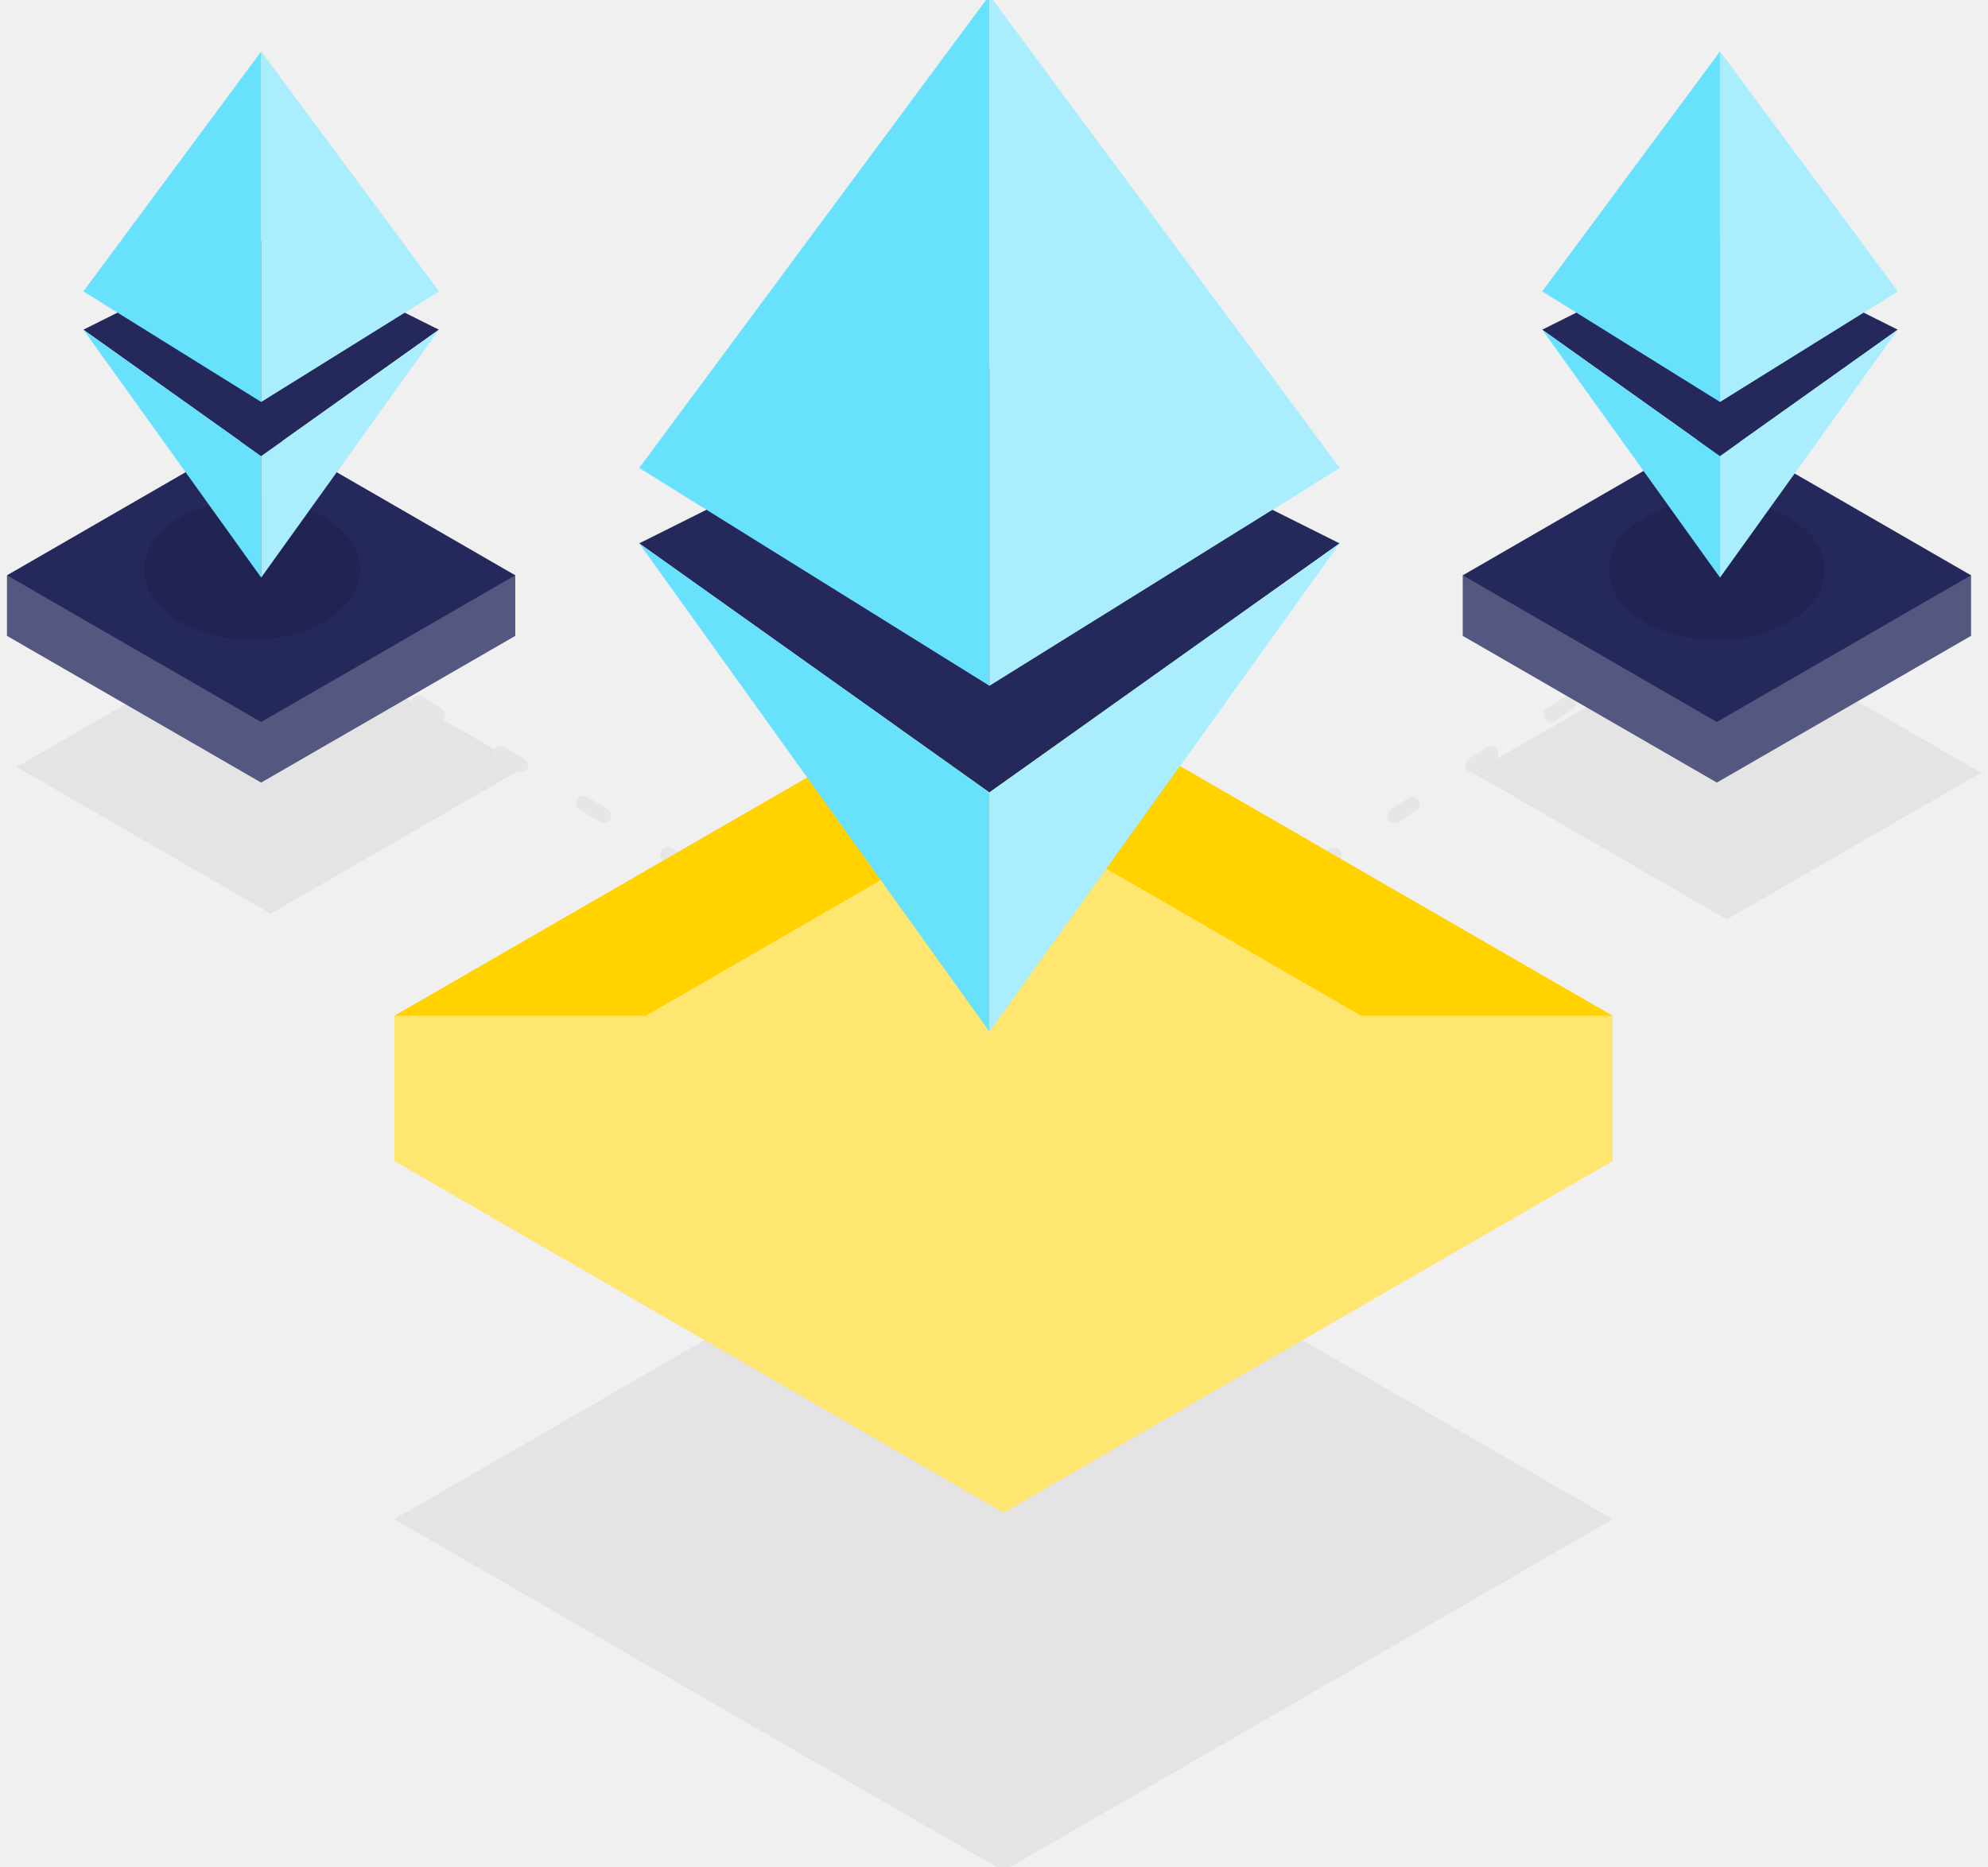
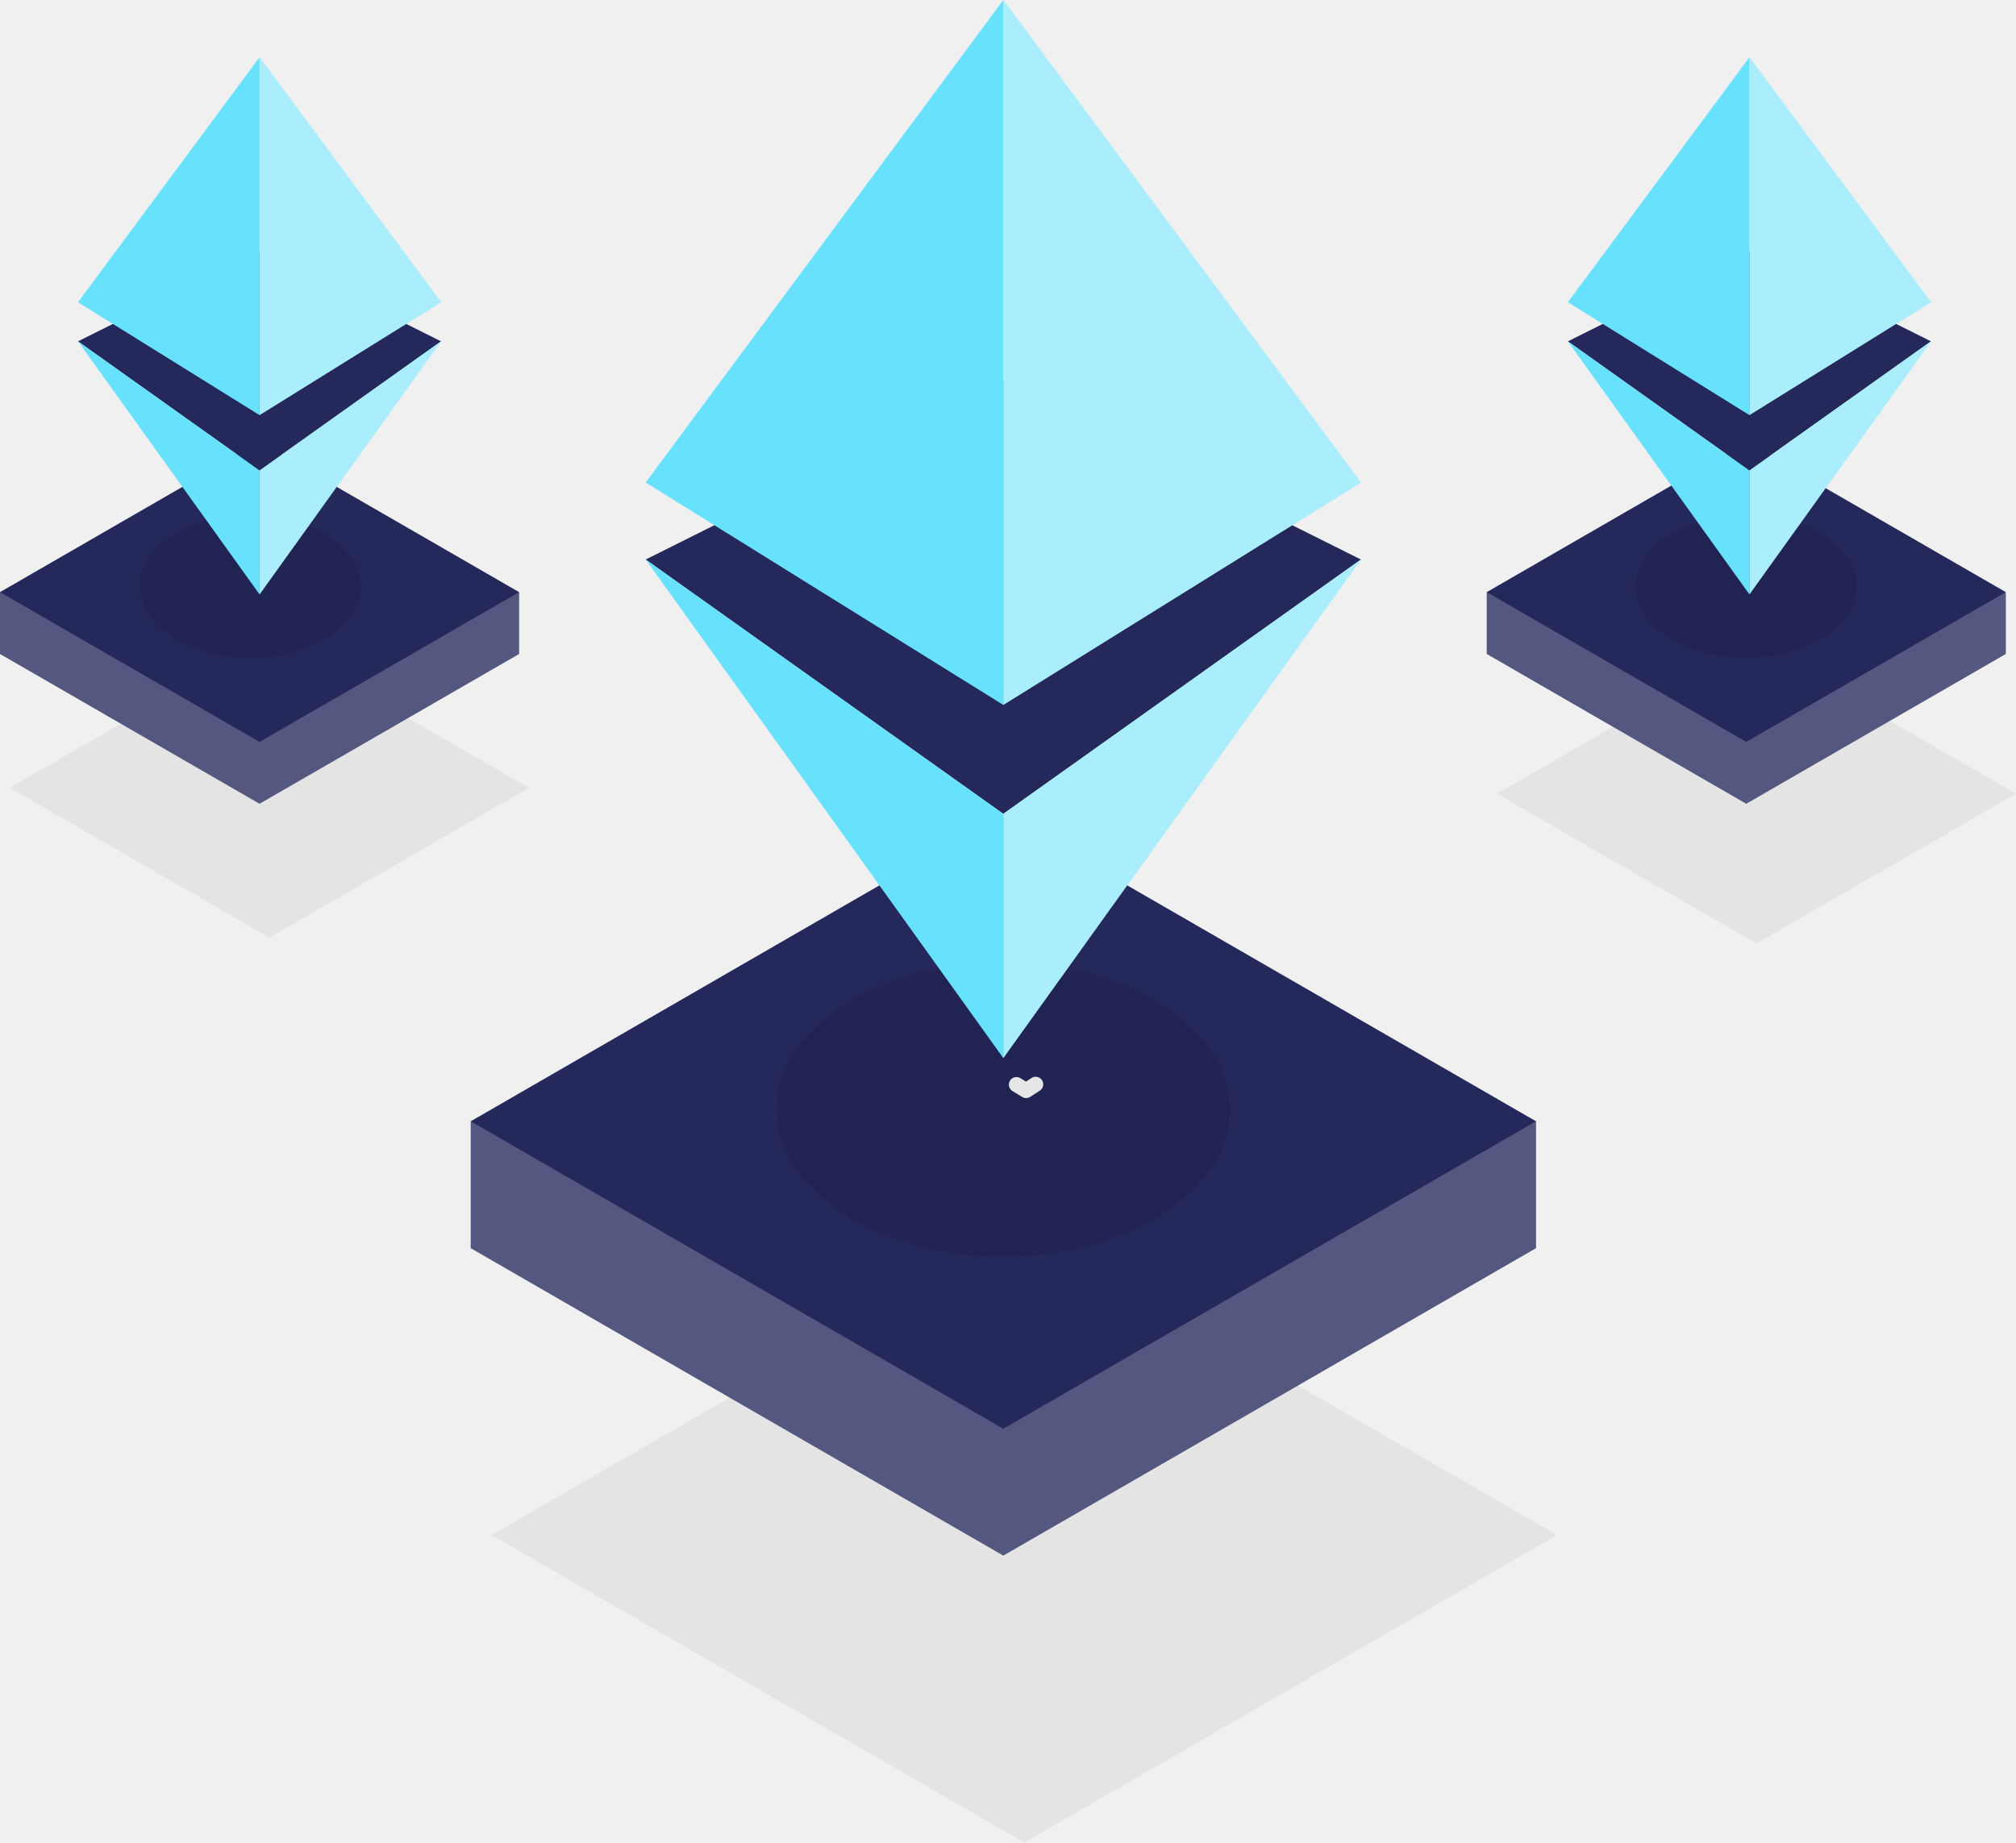
- <svg xmlns="http://www.w3.org/2000/svg" width="220.42" height="206.94" data-name="Layer 1" version="1.1" viewBox="0 0 266.42 251.9">
-   <polygon transform="translate(132.42 -20.051)" points="99.7 104.55 65.4 124.35 99.7 144.15 134 124.35" style="fill:#e4e4e4" />
-   <polygon transform="translate(-64.1 -20.83)" points="65.4 124.35 99.7 144.15 134 124.35 99.7 104.55" style="fill:#e4e4e4" />
-   <polygon transform="translate(-65.4 21.249)" points="282.1 183.8 199.89 136.34 117.68 183.8 199.89 231.27" style="fill:#e4e4e4" />
-   <g transform="translate(0 .11942)">
-     <path d="m125.67 138.36a1 1 0 0 1-0.52-0.14l-2.6-1.58a1 1 0 0 1-0.33-1.38 1 1 0 0 1 1.37-0.33l2.6 1.58a1 1 0 0 1 0.33 1.37 1 1 0 0 1-0.85 0.48zm-11.26-6.84a1 1 0 0 1-0.52-0.15l-2.6-1.58a1 1 0 0 1-0.33-1.37 1 1 0 0 1 1.37-0.34l2.6 1.58a1 1 0 0 1 0.33 1.38 1 1 0 0 1-0.85 0.48zm-11.26-6.85a1.07 1.07 0 0 1-0.52-0.14l-2.6-1.58a1 1 0 0 1-0.33-1.38 1 1 0 0 1 1.37-0.33l2.6 1.58a1 1 0 0 1-0.52 1.85zm-11.26-6.84a1 1 0 0 1-0.52-0.15l-2.6-1.58a1 1 0 1 1 1-1.71l2.6 1.58a1 1 0 0 1-0.52 1.86zm-11.29-6.85a1 1 0 0 1-0.52-0.15l-2.6-1.58a1 1 0 1 1 1-1.7l2.6 1.58a1 1 0 0 1-0.52 1.85zm-11.24-6.8a1 1 0 0 1-0.51-0.14l-2.6-1.58a1 1 0 1 1 1-1.71l2.59 1.58a1 1 0 0 1 0.34 1.37 1 1 0 0 1-0.82 0.48zm-11.26-6.84a1 1 0 0 1-0.5-0.16l-2.59-1.58a1 1 0 0 1-0.34-1.37 1 1 0 0 1 1.38-0.34l2.59 1.58a1 1 0 0 1-0.52 1.86zm-11.26-6.85a1 1 0 0 1-0.52-0.14l-2.59-1.58a1 1 0 1 1 1-1.71l2.6 1.58a1 1 0 0 1-0.52 1.85z" style="fill:#e6e6e6" />
-     <path d="m135.6 144.41a0.92 0.92 0 0 1-0.51-0.15l-1.29-0.78a1 1 0 0 1-0.33-1.37 1 1 0 0 1 1.37-0.34l0.75 0.46 0.73-0.48a1.001 1.001 0 0 1 1.09 1.68l-1.26 0.82a1.1 1.1 0 0 1-0.55 0.16z" style="fill:#e6e6e6" />
-     <path d="m145 138.33a1 1 0 0 1-0.54-1.84l2.43-1.57a1.001 1.001 0 1 1 1.09 1.68l-2.44 1.58a1 1 0 0 1-0.54 0.15zm10.6-6.83a1 1 0 0 1-0.55-1.84l2.44-1.58a1.001 1.001 0 0 1 1.09 1.68l-2.44 1.58a1.09 1.09 0 0 1-0.54 0.16zm10.56-6.84a1 1 0 0 1-0.84-0.46 1 1 0 0 1 0.29-1.38l2.44-1.58a1.001 1.001 0 1 1 1.09 1.68l-2.44 1.58a1 1 0 0 1-0.57 0.16zm10.56-6.84a1 1 0 0 1-0.54-1.84l2.44-1.58a1 1 0 0 1 1.08 1.68l-2.43 1.58a1 1 0 0 1-0.58 0.16zm10.57-6.84a1 1 0 0 1-0.55-1.84l2.44-1.57a1 1 0 0 1 1.09 1.67l-2.44 1.58a1 1 0 0 1-0.57 0.16zm10.53-6.8a1 1 0 0 1-0.54-1.84l2.43-1.58a1.001 1.001 0 1 1 1.09 1.68l-2.44 1.58a1 1 0 0 1-0.54 0.16zm10.57-6.84a1 1 0 0 1-0.84-0.46 1 1 0 0 1 0.29-1.38l2.44-1.58a1.001 1.001 0 0 1 1.09 1.68l-2.44 1.58a1 1 0 0 1-0.54 0.13zm10.56-6.84a1 1 0 0 1-0.54-1.84l2.43-1.58a1.001 1.001 0 1 1 1.09 1.68l-2.44 1.58a1 1 0 0 1-0.54 0.13z" style="fill:#e6e6e6" />
-     <polygon transform="translate(-65.4,-46.819)" points="117.68 183.8 199.89 231.27 282.1 183.8 199.89 136.34" style="fill:#ffd200" />
-     <ellipse cx="132.59" cy="138.48" rx="31.7" ry="20.56" style="opacity:.09" />
-     <polygon transform="translate(-65.4,-46.819)" points="117.68 203.39 199.89 250.86 282.1 203.39 282.1 183.8 248.16 183.8 199.89 155.93 151.61 183.8 117.68 183.8" style="fill:#ffd200" />
-     <polygon transform="translate(-65.4,-46.819)" points="117.68 203.39 199.89 250.86 282.1 203.39 282.1 183.8 248.16 183.8 199.89 155.93 151.61 183.8 117.68 183.8" style="fill:#fff;opacity:.44" />
-     <polygon transform="translate(-65.4,-46.819)" points="150.73 120.04 197.99 96.42 245.25 120.04 197.99 153.66" style="fill:#24285b" />
-     <polygon transform="translate(-65.4,-46.819)" points="197.99 139.26 197.99 46.08 150.73 109.86" style="fill:#68e1fd" />
-     <polygon transform="translate(-65.4,-46.819)" points="197.99 139.26 197.99 46.08 245.25 109.86" style="fill:#68e1fd" />
-     <polygon transform="translate(-65.4,-46.819)" points="197.99 139.26 197.99 46.08 245.25 109.86" style="fill:#fff;opacity:.44" />
-     <polygon transform="translate(-65.4,-46.819)" points="197.99 153.66 197.99 185.94 150.73 120.04" style="fill:#68e1fd" />
-     <polygon transform="translate(-65.4,-46.819)" points="197.99 153.66 197.99 185.94 245.25 120.04" style="fill:#68e1fd" />
-     <polygon transform="translate(-65.4,-46.819)" points="197.99 153.66 197.99 185.94 245.25 120.04" style="fill:#fff;opacity:.44" />
-     <path d="m229.51 83.631a1 1 0 0 1-0.54-1.84l1.26-0.81a1.001 1.001 0 0 1 1.09 1.68l-1.26 0.81a1 1 0 0 1-0.55 0.16z" style="fill:#e6e6e6" />
-     <polygon transform="translate(-65.4,-46.819)" points="261.88 132.52 296.17 152.32 330.47 132.52 330.47 124.35 316.31 124.35 296.17 112.72 276.03 124.35 261.88 124.35" style="fill:#24285b" />
-     <polygon transform="translate(-65.4,-46.819)" points="261.88 132.52 296.17 152.32 330.47 132.52 330.47 124.35 316.31 124.35 296.17 112.72 276.03 124.35 261.88 124.35" style="fill:#fff;opacity:.22" />
-     <polygon transform="translate(-65.4,-46.819)" points="261.88 124.35 296.17 144.15 330.47 124.35 296.17 104.55" style="fill:#24285b" />
-     <ellipse cx="230.77" cy="76.771" rx="14.6" ry="9.47" style="opacity:.09" />
-     <polygon transform="translate(-65.4,-46.819)" points="272.6 91.2 296.59 79.2 320.58 91.2 296.59 108.27" style="fill:#24285b" />
-     <polygon transform="translate(-65.4,-46.819)" points="296.59 100.95 296.59 53.65 272.6 86.03" style="fill:#68e1fd" />
-     <polygon transform="translate(-65.4,-46.819)" points="296.59 100.95 296.59 53.65 320.58 86.03" style="fill:#68e1fd" />
-     <polygon transform="translate(-65.4,-46.819)" points="296.59 100.95 296.59 53.65 320.58 86.03" style="fill:#fff;opacity:.44" />
-     <polygon transform="translate(-65.4,-46.819)" points="296.59 108.27 296.59 124.65 272.6 91.2" style="fill:#68e1fd" />
-     <polygon transform="translate(-65.4,-46.819)" points="296.59 108.27 296.59 124.65 320.58 91.2" style="fill:#68e1fd" />
-     <polygon transform="translate(-65.4,-46.819)" points="296.59 108.27 296.59 124.65 320.58 91.2" style="fill:#fff;opacity:.44" />
-     <path d="m35.6 83.601a1 1 0 0 1-0.52-0.15l-1.28-0.78a1 1 0 0 1-0.33-1.37 1 1 0 0 1 1.37-0.34l1.28 0.78a1 1 0 0 1 0.34 1.38 1 1 0 0 1-0.86 0.48z" style="fill:#e6e6e6" />
-     <polygon transform="translate(-65.4,-46.819)" points="65.4 132.52 99.7 152.32 134 132.52 134 124.35 119.84 124.35 99.7 112.72 79.56 124.35 65.4 124.35" style="fill:#24285b" />
-     <polygon transform="translate(-65.4,-46.819)" points="65.4 132.52 99.7 152.32 134 132.52 134 124.35 119.84 124.35 99.7 112.72 79.56 124.35 65.4 124.35" style="fill:#fff;opacity:.22" />
-     <polygon transform="translate(-65.4,-46.819)" points="65.4 124.35 99.7 144.15 134 124.35 99.7 104.55" style="fill:#24285b" />
-     <ellipse cx="33.09" cy="76.771" rx="14.6" ry="9.47" style="opacity:.09" />
-     <polygon transform="translate(-65.4,-46.819)" points="75.71 91.2 99.7 79.2 123.69 91.2 99.7 108.27" style="fill:#24285b" />
-     <polygon transform="translate(-65.4,-46.819)" points="99.7 100.95 99.7 53.65 75.71 86.03" style="fill:#68e1fd" />
-     <polygon transform="translate(-65.4,-46.819)" points="99.7 100.95 99.7 53.65 123.69 86.03" style="fill:#68e1fd" />
-     <polygon transform="translate(-65.4,-46.819)" points="99.7 100.95 99.7 53.65 123.69 86.03" style="fill:#fff;opacity:.44" />
-     <polygon transform="translate(-65.4,-46.819)" points="99.7 108.27 99.7 124.65 75.71 91.2" style="fill:#68e1fd" />
-     <polygon transform="translate(-65.4,-46.819)" points="99.7 108.27 99.7 124.65 123.69 91.2" style="fill:#68e1fd" />
-     <polygon transform="translate(-65.4,-46.819)" points="99.7 108.27 99.7 124.65 123.69 91.2" style="fill:#fff;opacity:.44" />
+ <svg xmlns="http://www.w3.org/2000/svg" class="illustration styles_illustrationTablet__1DWOa" width="270.42" height="247.21" data-name="Layer 1" version="1.1" viewBox="0 0 266.42 242.36">
+   <polygon transform="matrix(2.0524 0 0 2.0524 -69.264 -52.902)" points="134 124.35 99.7 104.55 65.4 124.35 99.7 144.15" style="fill:#e4e4e4" />
+   <polygon transform="translate(132.42 -20.028)" points="99.7 104.55 65.4 124.35 99.7 144.15 134 124.35" style="fill:#e4e4e4" />
+   <polygon transform="translate(-64.1 -20.807)" points="65.4 124.35 99.7 144.15 134 124.35 99.7 104.55" style="fill:#e4e4e4" />
+   <g transform="translate(0 .14279)">
+     <g>
+       <path d="m229.51 83.631a1 1 0 0 1-0.54-1.84l1.26-0.81a1.001 1.001 0 0 1 1.09 1.68l-1.26 0.81a1 1 0 0 1-0.55 0.16z" style="fill:#e6e6e6" />
+       <polygon transform="translate(-65.4,-46.819)" points="316.31 124.35 296.17 112.72 276.03 124.35 261.88 124.35 261.88 132.52 296.17 152.32 330.47 132.52 330.47 124.35" style="fill:#24285b" />
+       <polygon transform="translate(-65.4,-46.819)" points="316.31 124.35 296.17 112.72 276.03 124.35 261.88 124.35 261.88 132.52 296.17 152.32 330.47 132.52 330.47 124.35" style="fill:#fff;opacity:.22" />
+       <polygon transform="translate(-65.4,-46.819)" points="261.88 124.35 296.17 144.15 330.47 124.35 296.17 104.55" style="fill:#24285b" />
+       <ellipse cx="230.77" cy="76.771" rx="14.6" ry="9.47" style="opacity:.09" />
+       <polygon transform="translate(-65.4,-46.819)" points="272.6 91.2 296.59 79.2 320.58 91.2 296.59 108.27" style="fill:#24285b" />
+       <polygon transform="translate(-65.4,-46.819)" points="296.59 53.65 272.6 86.03 296.59 100.95" style="fill:#68e1fd" />
+       <polygon transform="translate(-65.4,-46.819)" points="296.59 53.65 320.58 86.03 296.59 100.95" style="fill:#68e1fd" />
+       <polygon transform="translate(-65.4,-46.819)" points="296.59 53.65 320.58 86.03 296.59 100.95" style="fill:#fff;opacity:.44" />
+       <polygon transform="translate(-65.4,-46.819)" points="296.59 124.65 272.6 91.2 296.59 108.27" style="fill:#68e1fd" />
+       <polygon transform="translate(-65.4,-46.819)" points="296.59 124.65 320.58 91.2 296.59 108.27" style="fill:#68e1fd" />
+       <polygon transform="translate(-65.4,-46.819)" points="296.59 124.65 320.58 91.2 296.59 108.27" style="fill:#fff;opacity:.44" />
+     </g>
+     <g>
+       <path d="m35.6 83.601a1 1 0 0 1-0.52-0.15l-1.28-0.78a1 1 0 0 1-0.33-1.37 1 1 0 0 1 1.37-0.34l1.28 0.78a1 1 0 0 1 0.34 1.38 1 1 0 0 1-0.86 0.48z" style="fill:#e6e6e6" />
+       <polygon transform="translate(-65.4,-46.819)" points="119.84 124.35 99.7 112.72 79.56 124.35 65.4 124.35 65.4 132.52 99.7 152.32 134 132.52 134 124.35" style="fill:#24285b" />
+       <polygon transform="translate(-65.4,-46.819)" points="119.84 124.35 99.7 112.72 79.56 124.35 65.4 124.35 65.4 132.52 99.7 152.32 134 132.52 134 124.35" style="fill:#fff;opacity:.22" />
+       <polygon transform="translate(-65.4,-46.819)" points="65.4 124.35 99.7 144.15 134 124.35 99.7 104.55" style="fill:#24285b" />
+       <ellipse cx="33.09" cy="76.771" rx="14.6" ry="9.47" style="opacity:.09" />
+       <polygon transform="translate(-65.4,-46.819)" points="75.71 91.2 99.7 79.2 123.69 91.2 99.7 108.27" style="fill:#24285b" />
+       <polygon transform="translate(-65.4,-46.819)" points="99.7 53.65 75.71 86.03 99.7 100.95" style="fill:#68e1fd" />
+       <polygon transform="translate(-65.4,-46.819)" points="99.7 53.65 123.69 86.03 99.7 100.95" style="fill:#68e1fd" />
+       <polygon transform="translate(-65.4,-46.819)" points="99.7 53.65 123.69 86.03 99.7 100.95" style="fill:#fff;opacity:.44" />
+       <polygon transform="translate(-65.4,-46.819)" points="99.7 124.65 75.71 91.2 99.7 108.27" style="fill:#68e1fd" />
+       <polygon transform="translate(-65.4,-46.819)" points="99.7 124.65 123.69 91.2 99.7 108.27" style="fill:#68e1fd" />
+       <polygon transform="translate(-65.4,-46.819)" points="99.7 124.65 123.69 91.2 99.7 108.27" style="fill:#fff;opacity:.44" />
+     </g>
+     <g>
+       <path d="m130 160a2.052 2.052 0 0 1-1.108-3.776l2.586-1.662a2.055 2.055 0 0 1 2.237 3.448l-2.586 1.662a2.052 2.052 0 0 1-1.129 0.328z" style="fill:#e6e6e6;stroke-width:2.052" />
+       <polygon transform="matrix(2.0524 0 0 2.0524 -475.27 -107.74)" points="330.47 124.35 316.31 124.35 296.17 112.72 276.03 124.35 261.88 124.35 261.88 132.52 296.17 152.32 330.47 132.52" style="fill:#24285b" />
+       <polygon transform="matrix(2.0524 0 0 2.0524 -475.27 -107.74)" points="330.47 124.35 316.31 124.35 296.17 112.72 276.03 124.35 261.88 124.35 261.88 132.52 296.17 152.32 330.47 132.52" style="fill:#fff;opacity:.22" />
+       <polygon transform="matrix(2.0524 0 0 2.0524 -475.27 -107.74)" points="296.17 104.55 261.88 124.35 296.17 144.15 330.47 124.35" style="fill:#24285b" />
+       <ellipse cx="132.59" cy="145.92" rx="29.965" ry="19.436" style="opacity:.09;stroke-width:2.052" />
+       <path d="m135.6 144.41a0.92 0.92 0 0 1-0.51-0.15l-1.29-0.78a1 1 0 0 1-0.33-1.37 1 1 0 0 1 1.37-0.34l0.75 0.46 0.73-0.48a1.001 1.001 0 0 1 1.09 1.68l-1.26 0.82a1.1 1.1 0 0 1-0.55 0.16z" style="fill:#e6e6e6" />
+       <polygon transform="translate(-65.4,-46.819)" points="150.73 120.04 197.99 96.42 245.25 120.04 197.99 153.66" style="fill:#24285b" />
+       <polygon transform="translate(-65.4,-46.819)" points="197.99 46.08 150.73 109.86 197.99 139.26" style="fill:#68e1fd" />
+       <polygon transform="translate(-65.4,-46.819)" points="197.99 46.08 245.25 109.86 197.99 139.26" style="fill:#68e1fd" />
+       <polygon transform="translate(-65.4,-46.819)" points="197.99 46.08 245.25 109.86 197.99 139.26" style="fill:#fff;opacity:.44" />
+       <polygon transform="translate(-65.4,-46.819)" points="197.99 185.94 150.73 120.04 197.99 153.66" style="fill:#68e1fd" />
+       <polygon transform="translate(-65.4,-46.819)" points="197.99 185.94 245.25 120.04 197.99 153.66" style="fill:#68e1fd" />
+       <polygon transform="translate(-65.4,-46.819)" points="197.99 185.94 245.25 120.04 197.99 153.66" style="fill:#fff;opacity:.44" />
+     </g>
  </g>
</svg>
